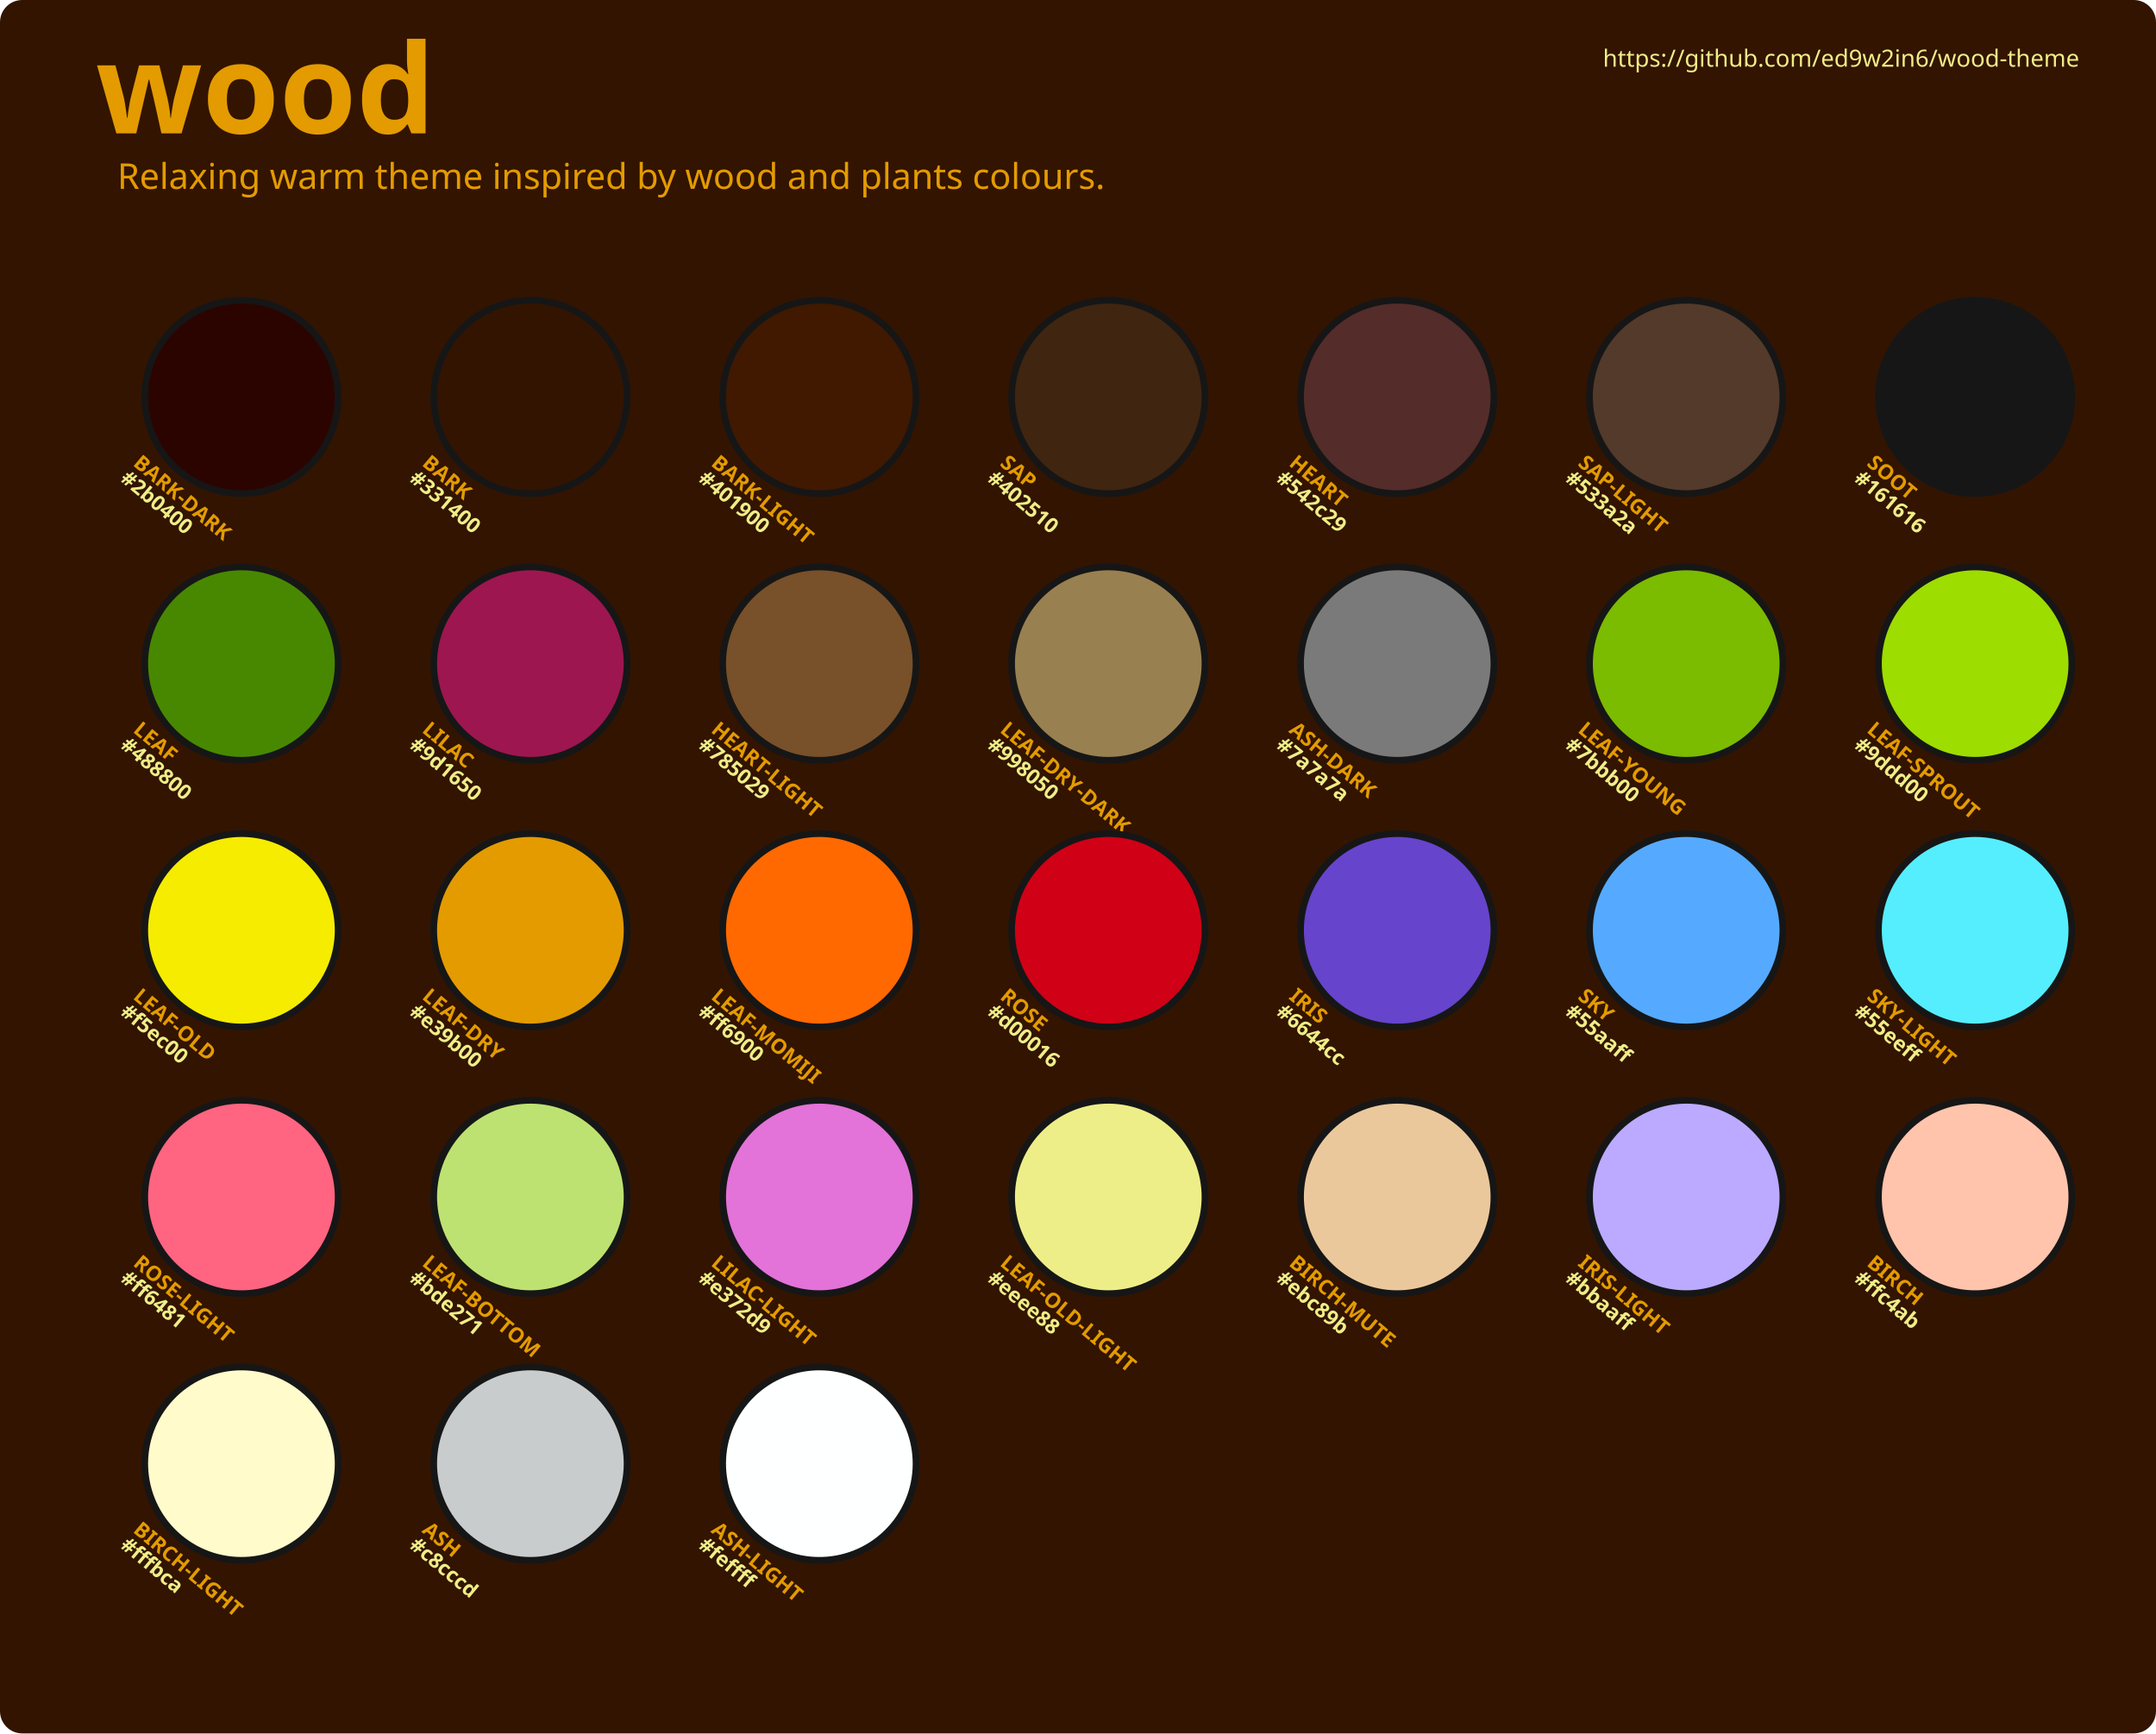
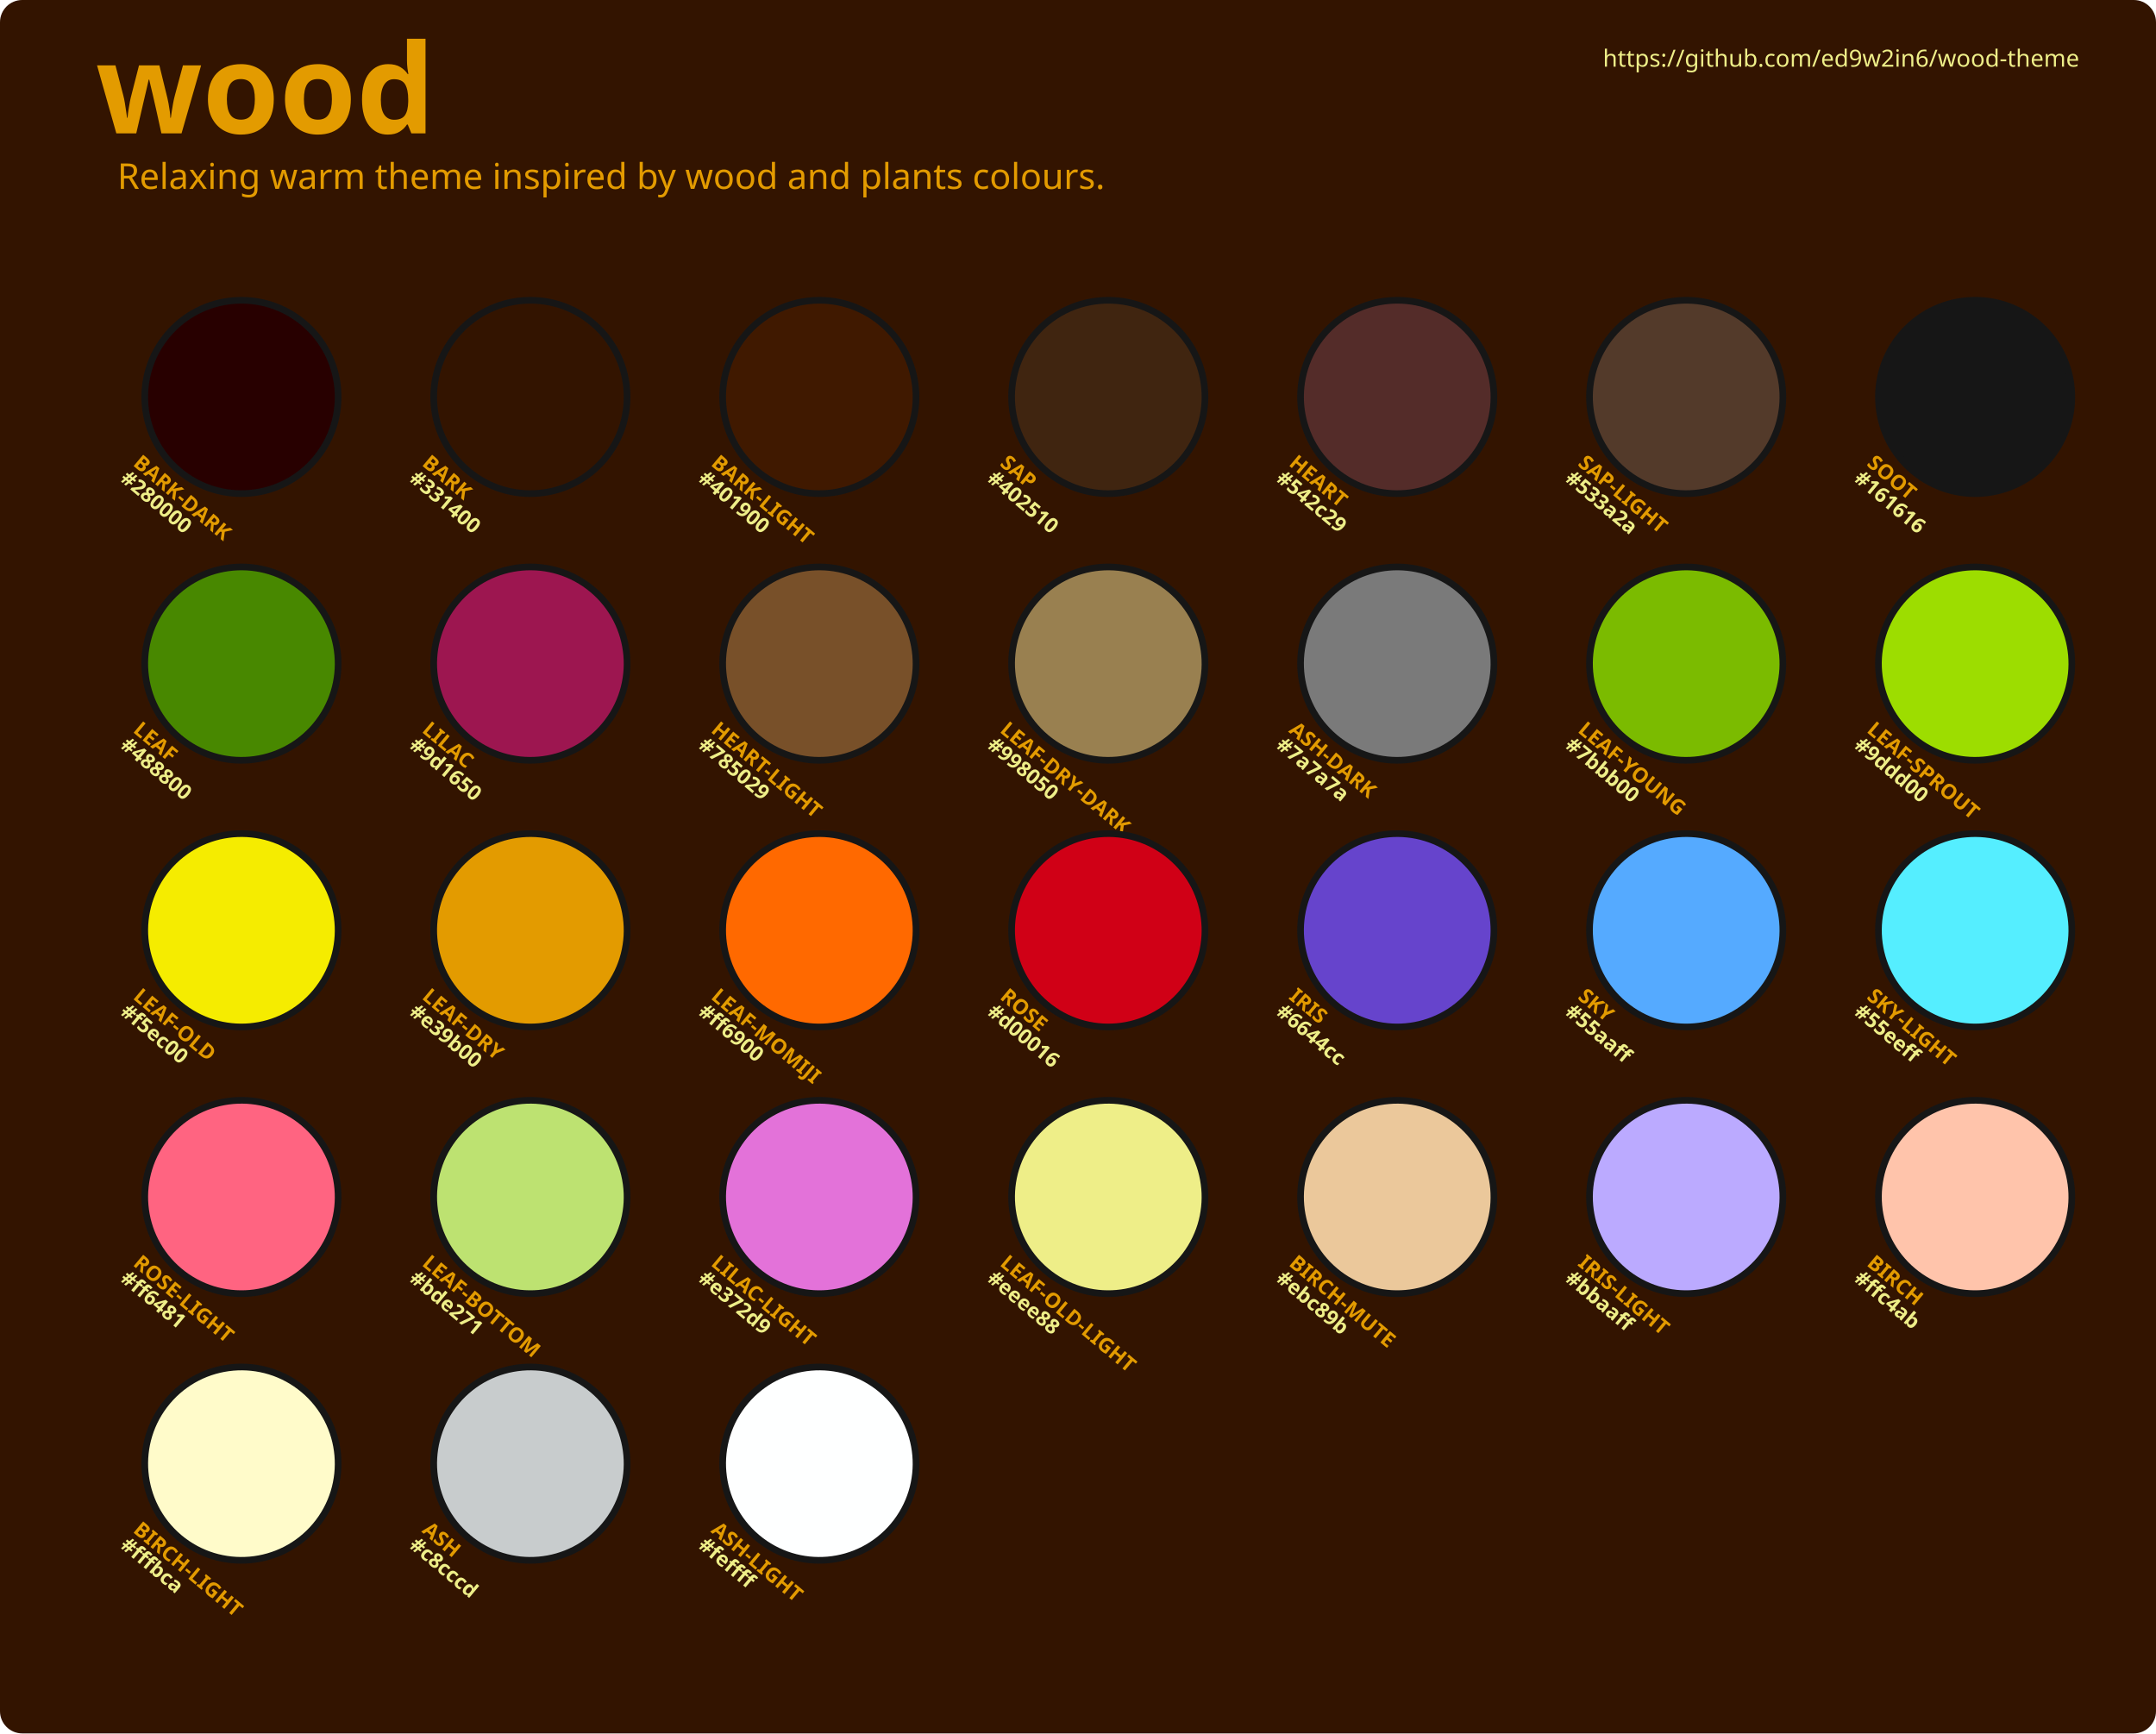
<svg xmlns="http://www.w3.org/2000/svg" xmlns:xlink="http://www.w3.org/1999/xlink" width="970px" height="780px" version="1.1">
  <style>
    text {
    font-family: "Source Sans Pro";
    fill: #e39b00;
    }
  </style>
  <rect x="0" y="0" rx="10" width="970px" height="780px" id="background-panel" fill="#331400" />
  <g transform="translate(14,10)">
    <a xlink:href="https://github.com/ed9w2in6/wood-theme">
      <text style="font-size:42pt;" font-weight="bold" x="3%" y="50" id="theme-name">wood</text>
      <text style="font-size:12pt;" x="4%" y="75" id="theme-description">Relaxing warm theme inspired by wood and plants colours.</text>
      <text style="font-size:8pt;fill: #eeee88" text-anchor="end" x="95%" y="20" id="theme-url">https://github.com/ed9w2in6/wood-theme</text>
    </a>
  </g>
  <g transform="translate(70,-40)">
    <g transform="translate(30,120),rotate(40)">
      <ellipse cx="70" cy="70" rx="45" ry="45" id="background-color" fill="#161616" />
-       <ellipse cx="70" cy="70" rx="42" ry="42" id="color" fill="#2b0400" />
+       <ellipse cx="70" cy="70" rx="42" ry="42" id="color" fill="#280000" />
      <text style="font-size:7pt" font-weight="bold" x="52" y="125" id="color-name">BARK-DARK</text>
-       <text style="font-size:7pt; fill:#eeee88;" font-weight="bold" x="52" y="134" id="color">#2b0400</text>
+       <text style="font-size:7pt; fill:#eeee88;" font-weight="bold" x="52" y="134" id="color">#280000</text>
      <rect x="0" y="0" width="130px" height="120px" class="debug-rect" fill-opacity="0.0" stroke-width="0.0mm" stroke="#FF8000" />
    </g>
    <g transform="translate(160,120),rotate(40)">
      <ellipse cx="70" cy="70" rx="45" ry="45" id="background-color" fill="#161616" />
      <ellipse cx="70" cy="70" rx="42" ry="42" id="color" fill="#331400" />
      <text style="font-size:7pt" font-weight="bold" x="52" y="125" id="color-name">BARK</text>
      <text style="font-size:7pt; fill:#eeee88;" font-weight="bold" x="52" y="134" id="color">#331400</text>
      <rect x="0" y="0" width="130px" height="120px" class="debug-rect" fill-opacity="0.0" stroke-width="0.0mm" stroke="#FF8000" />
    </g>
    <g transform="translate(290,120),rotate(40)">
      <ellipse cx="70" cy="70" rx="45" ry="45" id="background-color" fill="#161616" />
      <ellipse cx="70" cy="70" rx="42" ry="42" id="color" fill="#401900" />
      <text style="font-size:7pt" font-weight="bold" x="52" y="125" id="color-name">BARK-LIGHT</text>
      <text style="font-size:7pt; fill:#eeee88;" font-weight="bold" x="52" y="134" id="color">#401900</text>
      <rect x="0" y="0" width="130px" height="120px" class="debug-rect" fill-opacity="0.0" stroke-width="0.0mm" stroke="#FF8000" />
    </g>
    <g transform="translate(420,120),rotate(40)">
      <ellipse cx="70" cy="70" rx="45" ry="45" id="background-color" fill="#161616" />
      <ellipse cx="70" cy="70" rx="42" ry="42" id="color" fill="#402510" />
      <text style="font-size:7pt" font-weight="bold" x="52" y="125" id="color-name">SAP</text>
      <text style="font-size:7pt; fill:#eeee88;" font-weight="bold" x="52" y="134" id="color">#402510</text>
      <rect x="0" y="0" width="130px" height="120px" class="debug-rect" fill-opacity="0.0" stroke-width="0.0mm" stroke="#FF8000" />
    </g>
    <g transform="translate(550,120),rotate(40)">
      <ellipse cx="70" cy="70" rx="45" ry="45" id="background-color" fill="#161616" />
      <ellipse cx="70" cy="70" rx="42" ry="42" id="color" fill="#542c29" />
      <text style="font-size:7pt" font-weight="bold" x="52" y="125" id="color-name">HEART</text>
      <text style="font-size:7pt; fill:#eeee88;" font-weight="bold" x="52" y="134" id="color">#542c29</text>
      <rect x="0" y="0" width="130px" height="120px" class="debug-rect" fill-opacity="0.0" stroke-width="0.0mm" stroke="#FF8000" />
    </g>
    <g transform="translate(680,120),rotate(40)">
      <ellipse cx="70" cy="70" rx="45" ry="45" id="background-color" fill="#161616" />
      <ellipse cx="70" cy="70" rx="42" ry="42" id="color" fill="#533a2a" />
      <text style="font-size:7pt" font-weight="bold" x="52" y="125" id="color-name">SAP-LIGHT</text>
      <text style="font-size:7pt; fill:#eeee88;" font-weight="bold" x="52" y="134" id="color">#533a2a</text>
      <rect x="0" y="0" width="130px" height="120px" class="debug-rect" fill-opacity="0.0" stroke-width="0.0mm" stroke="#FF8000" />
    </g>
    <g transform="translate(810,120),rotate(40)">
      <ellipse cx="70" cy="70" rx="45" ry="45" id="background-color" fill="#161616" />
      <ellipse cx="70" cy="70" rx="42" ry="42" id="color" fill="#161616" />
      <text style="font-size:7pt" font-weight="bold" x="52" y="125" id="color-name">SOOT</text>
      <text style="font-size:7pt; fill:#eeee88;" font-weight="bold" x="52" y="134" id="color">#161616</text>
      <rect x="0" y="0" width="130px" height="120px" class="debug-rect" fill-opacity="0.0" stroke-width="0.0mm" stroke="#FF8000" />
    </g>
    <g transform="translate(30,240),rotate(40)">
      <ellipse cx="70" cy="70" rx="45" ry="45" id="background-color" fill="#161616" />
      <ellipse cx="70" cy="70" rx="42" ry="42" id="color" fill="#488800" />
      <text style="font-size:7pt" font-weight="bold" x="52" y="125" id="color-name">LEAF</text>
      <text style="font-size:7pt; fill:#eeee88;" font-weight="bold" x="52" y="134" id="color">#488800</text>
      <rect x="0" y="0" width="130px" height="120px" class="debug-rect" fill-opacity="0.0" stroke-width="0.0mm" stroke="#FF8000" />
    </g>
    <g transform="translate(160,240),rotate(40)">
      <ellipse cx="70" cy="70" rx="45" ry="45" id="background-color" fill="#161616" />
      <ellipse cx="70" cy="70" rx="42" ry="42" id="color" fill="#9d1650" />
      <text style="font-size:7pt" font-weight="bold" x="52" y="125" id="color-name">LILAC</text>
      <text style="font-size:7pt; fill:#eeee88;" font-weight="bold" x="52" y="134" id="color">#9d1650</text>
      <rect x="0" y="0" width="130px" height="120px" class="debug-rect" fill-opacity="0.0" stroke-width="0.0mm" stroke="#FF8000" />
    </g>
    <g transform="translate(290,240),rotate(40)">
      <ellipse cx="70" cy="70" rx="45" ry="45" id="background-color" fill="#161616" />
      <ellipse cx="70" cy="70" rx="42" ry="42" id="color" fill="#785029" />
      <text style="font-size:7pt" font-weight="bold" x="52" y="125" id="color-name">HEART-LIGHT</text>
      <text style="font-size:7pt; fill:#eeee88;" font-weight="bold" x="52" y="134" id="color">#785029</text>
      <rect x="0" y="0" width="130px" height="120px" class="debug-rect" fill-opacity="0.0" stroke-width="0.0mm" stroke="#FF8000" />
    </g>
    <g transform="translate(420,240),rotate(40)">
      <ellipse cx="70" cy="70" rx="45" ry="45" id="background-color" fill="#161616" />
      <ellipse cx="70" cy="70" rx="42" ry="42" id="color" fill="#998050" />
      <text style="font-size:7pt" font-weight="bold" x="52" y="125" id="color-name">LEAF-DRY-DARK</text>
      <text style="font-size:7pt; fill:#eeee88;" font-weight="bold" x="52" y="134" id="color">#998050</text>
      <rect x="0" y="0" width="130px" height="120px" class="debug-rect" fill-opacity="0.0" stroke-width="0.0mm" stroke="#FF8000" />
    </g>
    <g transform="translate(550,240),rotate(40)">
      <ellipse cx="70" cy="70" rx="45" ry="45" id="background-color" fill="#161616" />
      <ellipse cx="70" cy="70" rx="42" ry="42" id="color" fill="#7a7a7a" />
      <text style="font-size:7pt" font-weight="bold" x="52" y="125" id="color-name">ASH-DARK</text>
      <text style="font-size:7pt; fill:#eeee88;" font-weight="bold" x="52" y="134" id="color">#7a7a7a</text>
      <rect x="0" y="0" width="130px" height="120px" class="debug-rect" fill-opacity="0.0" stroke-width="0.0mm" stroke="#FF8000" />
    </g>
    <g transform="translate(680,240),rotate(40)">
      <ellipse cx="70" cy="70" rx="45" ry="45" id="background-color" fill="#161616" />
      <ellipse cx="70" cy="70" rx="42" ry="42" id="color" fill="#7bbb00" />
      <text style="font-size:7pt" font-weight="bold" x="52" y="125" id="color-name">LEAF-YOUNG</text>
      <text style="font-size:7pt; fill:#eeee88;" font-weight="bold" x="52" y="134" id="color">#7bbb00</text>
      <rect x="0" y="0" width="130px" height="120px" class="debug-rect" fill-opacity="0.0" stroke-width="0.0mm" stroke="#FF8000" />
    </g>
    <g transform="translate(810,240),rotate(40)">
      <ellipse cx="70" cy="70" rx="45" ry="45" id="background-color" fill="#161616" />
      <ellipse cx="70" cy="70" rx="42" ry="42" id="color" fill="#9ddd00" />
      <text style="font-size:7pt" font-weight="bold" x="52" y="125" id="color-name">LEAF-SPROUT</text>
      <text style="font-size:7pt; fill:#eeee88;" font-weight="bold" x="52" y="134" id="color">#9ddd00</text>
      <rect x="0" y="0" width="130px" height="120px" class="debug-rect" fill-opacity="0.0" stroke-width="0.0mm" stroke="#FF8000" />
    </g>
    <g transform="translate(30,360),rotate(40)">
      <ellipse cx="70" cy="70" rx="45" ry="45" id="background-color" fill="#161616" />
      <ellipse cx="70" cy="70" rx="42" ry="42" id="color" fill="#f5ec00" />
      <text style="font-size:7pt" font-weight="bold" x="52" y="125" id="color-name">LEAF-OLD</text>
      <text style="font-size:7pt; fill:#eeee88;" font-weight="bold" x="52" y="134" id="color">#f5ec00</text>
      <rect x="0" y="0" width="130px" height="120px" class="debug-rect" fill-opacity="0.0" stroke-width="0.0mm" stroke="#FF8000" />
    </g>
    <g transform="translate(160,360),rotate(40)">
      <ellipse cx="70" cy="70" rx="45" ry="45" id="background-color" fill="#161616" />
      <ellipse cx="70" cy="70" rx="42" ry="42" id="color" fill="#e39b00" />
      <text style="font-size:7pt" font-weight="bold" x="52" y="125" id="color-name">LEAF-DRY</text>
      <text style="font-size:7pt; fill:#eeee88;" font-weight="bold" x="52" y="134" id="color">#e39b00</text>
      <rect x="0" y="0" width="130px" height="120px" class="debug-rect" fill-opacity="0.0" stroke-width="0.0mm" stroke="#FF8000" />
    </g>
    <g transform="translate(290,360),rotate(40)">
      <ellipse cx="70" cy="70" rx="45" ry="45" id="background-color" fill="#161616" />
      <ellipse cx="70" cy="70" rx="42" ry="42" id="color" fill="#ff6900" />
      <text style="font-size:7pt" font-weight="bold" x="52" y="125" id="color-name">LEAF-MOMIJI</text>
      <text style="font-size:7pt; fill:#eeee88;" font-weight="bold" x="52" y="134" id="color">#ff6900</text>
      <rect x="0" y="0" width="130px" height="120px" class="debug-rect" fill-opacity="0.0" stroke-width="0.0mm" stroke="#FF8000" />
    </g>
    <g transform="translate(420,360),rotate(40)">
      <ellipse cx="70" cy="70" rx="45" ry="45" id="background-color" fill="#161616" />
      <ellipse cx="70" cy="70" rx="42" ry="42" id="color" fill="#d00016" />
      <text style="font-size:7pt" font-weight="bold" x="52" y="125" id="color-name">ROSE</text>
      <text style="font-size:7pt; fill:#eeee88;" font-weight="bold" x="52" y="134" id="color">#d00016</text>
      <rect x="0" y="0" width="130px" height="120px" class="debug-rect" fill-opacity="0.0" stroke-width="0.0mm" stroke="#FF8000" />
    </g>
    <g transform="translate(550,360),rotate(40)">
      <ellipse cx="70" cy="70" rx="45" ry="45" id="background-color" fill="#161616" />
      <ellipse cx="70" cy="70" rx="42" ry="42" id="color" fill="#6644cc" />
      <text style="font-size:7pt" font-weight="bold" x="52" y="125" id="color-name">IRIS</text>
      <text style="font-size:7pt; fill:#eeee88;" font-weight="bold" x="52" y="134" id="color">#6644cc</text>
      <rect x="0" y="0" width="130px" height="120px" class="debug-rect" fill-opacity="0.0" stroke-width="0.0mm" stroke="#FF8000" />
    </g>
    <g transform="translate(680,360),rotate(40)">
      <ellipse cx="70" cy="70" rx="45" ry="45" id="background-color" fill="#161616" />
      <ellipse cx="70" cy="70" rx="42" ry="42" id="color" fill="#55aaff" />
      <text style="font-size:7pt" font-weight="bold" x="52" y="125" id="color-name">SKY</text>
      <text style="font-size:7pt; fill:#eeee88;" font-weight="bold" x="52" y="134" id="color">#55aaff</text>
      <rect x="0" y="0" width="130px" height="120px" class="debug-rect" fill-opacity="0.0" stroke-width="0.0mm" stroke="#FF8000" />
    </g>
    <g transform="translate(810,360),rotate(40)">
      <ellipse cx="70" cy="70" rx="45" ry="45" id="background-color" fill="#161616" />
      <ellipse cx="70" cy="70" rx="42" ry="42" id="color" fill="#55eeff" />
      <text style="font-size:7pt" font-weight="bold" x="52" y="125" id="color-name">SKY-LIGHT</text>
      <text style="font-size:7pt; fill:#eeee88;" font-weight="bold" x="52" y="134" id="color">#55eeff</text>
      <rect x="0" y="0" width="130px" height="120px" class="debug-rect" fill-opacity="0.0" stroke-width="0.0mm" stroke="#FF8000" />
    </g>
    <g transform="translate(30,480),rotate(40)">
      <ellipse cx="70" cy="70" rx="45" ry="45" id="background-color" fill="#161616" />
      <ellipse cx="70" cy="70" rx="42" ry="42" id="color" fill="#ff6481" />
      <text style="font-size:7pt" font-weight="bold" x="52" y="125" id="color-name">ROSE-LIGHT</text>
      <text style="font-size:7pt; fill:#eeee88;" font-weight="bold" x="52" y="134" id="color">#ff6481</text>
      <rect x="0" y="0" width="130px" height="120px" class="debug-rect" fill-opacity="0.0" stroke-width="0.0mm" stroke="#FF8000" />
    </g>
    <g transform="translate(160,480),rotate(40)">
      <ellipse cx="70" cy="70" rx="45" ry="45" id="background-color" fill="#161616" />
      <ellipse cx="70" cy="70" rx="42" ry="42" id="color" fill="#bde271" />
      <text style="font-size:7pt" font-weight="bold" x="52" y="125" id="color-name">LEAF-BOTTOM</text>
      <text style="font-size:7pt; fill:#eeee88;" font-weight="bold" x="52" y="134" id="color">#bde271</text>
      <rect x="0" y="0" width="130px" height="120px" class="debug-rect" fill-opacity="0.0" stroke-width="0.0mm" stroke="#FF8000" />
    </g>
    <g transform="translate(290,480),rotate(40)">
      <ellipse cx="70" cy="70" rx="45" ry="45" id="background-color" fill="#161616" />
      <ellipse cx="70" cy="70" rx="42" ry="42" id="color" fill="#e372d9" />
      <text style="font-size:7pt" font-weight="bold" x="52" y="125" id="color-name">LILAC-LIGHT</text>
      <text style="font-size:7pt; fill:#eeee88;" font-weight="bold" x="52" y="134" id="color">#e372d9</text>
      <rect x="0" y="0" width="130px" height="120px" class="debug-rect" fill-opacity="0.0" stroke-width="0.0mm" stroke="#FF8000" />
    </g>
    <g transform="translate(420,480),rotate(40)">
      <ellipse cx="70" cy="70" rx="45" ry="45" id="background-color" fill="#161616" />
      <ellipse cx="70" cy="70" rx="42" ry="42" id="color" fill="#eeee88" />
      <text style="font-size:7pt" font-weight="bold" x="52" y="125" id="color-name">LEAF-OLD-LIGHT</text>
      <text style="font-size:7pt; fill:#eeee88;" font-weight="bold" x="52" y="134" id="color">#eeee88</text>
      <rect x="0" y="0" width="130px" height="120px" class="debug-rect" fill-opacity="0.0" stroke-width="0.0mm" stroke="#FF8000" />
    </g>
    <g transform="translate(550,480),rotate(40)">
      <ellipse cx="70" cy="70" rx="45" ry="45" id="background-color" fill="#161616" />
      <ellipse cx="70" cy="70" rx="42" ry="42" id="color" fill="#ebc89b" />
      <text style="font-size:7pt" font-weight="bold" x="52" y="125" id="color-name">BIRCH-MUTE</text>
      <text style="font-size:7pt; fill:#eeee88;" font-weight="bold" x="52" y="134" id="color">#ebc89b</text>
      <rect x="0" y="0" width="130px" height="120px" class="debug-rect" fill-opacity="0.0" stroke-width="0.0mm" stroke="#FF8000" />
    </g>
    <g transform="translate(680,480),rotate(40)">
      <ellipse cx="70" cy="70" rx="45" ry="45" id="background-color" fill="#161616" />
      <ellipse cx="70" cy="70" rx="42" ry="42" id="color" fill="#bbaaff" />
      <text style="font-size:7pt" font-weight="bold" x="52" y="125" id="color-name">IRIS-LIGHT</text>
      <text style="font-size:7pt; fill:#eeee88;" font-weight="bold" x="52" y="134" id="color">#bbaaff</text>
      <rect x="0" y="0" width="130px" height="120px" class="debug-rect" fill-opacity="0.0" stroke-width="0.0mm" stroke="#FF8000" />
    </g>
    <g transform="translate(810,480),rotate(40)">
      <ellipse cx="70" cy="70" rx="45" ry="45" id="background-color" fill="#161616" />
      <ellipse cx="70" cy="70" rx="42" ry="42" id="color" fill="#ffc4ab" />
      <text style="font-size:7pt" font-weight="bold" x="52" y="125" id="color-name">BIRCH</text>
      <text style="font-size:7pt; fill:#eeee88;" font-weight="bold" x="52" y="134" id="color">#ffc4ab</text>
      <rect x="0" y="0" width="130px" height="120px" class="debug-rect" fill-opacity="0.0" stroke-width="0.0mm" stroke="#FF8000" />
    </g>
    <g transform="translate(30,600),rotate(40)">
      <ellipse cx="70" cy="70" rx="45" ry="45" id="background-color" fill="#161616" />
      <ellipse cx="70" cy="70" rx="42" ry="42" id="color" fill="#fffbca" />
      <text style="font-size:7pt" font-weight="bold" x="52" y="125" id="color-name">BIRCH-LIGHT</text>
      <text style="font-size:7pt; fill:#eeee88;" font-weight="bold" x="52" y="134" id="color">#fffbca</text>
      <rect x="0" y="0" width="130px" height="120px" class="debug-rect" fill-opacity="0.0" stroke-width="0.0mm" stroke="#FF8000" />
    </g>
    <g transform="translate(160,600),rotate(40)">
      <ellipse cx="70" cy="70" rx="45" ry="45" id="background-color" fill="#161616" />
      <ellipse cx="70" cy="70" rx="42" ry="42" id="color" fill="#c8cccd" />
      <text style="font-size:7pt" font-weight="bold" x="52" y="125" id="color-name">ASH</text>
      <text style="font-size:7pt; fill:#eeee88;" font-weight="bold" x="52" y="134" id="color">#c8cccd</text>
      <rect x="0" y="0" width="130px" height="120px" class="debug-rect" fill-opacity="0.0" stroke-width="0.0mm" stroke="#FF8000" />
    </g>
    <g transform="translate(290,600),rotate(40)">
      <ellipse cx="70" cy="70" rx="45" ry="45" id="background-color" fill="#161616" />
      <ellipse cx="70" cy="70" rx="42" ry="42" id="color" fill="#feffff" />
      <text style="font-size:7pt" font-weight="bold" x="52" y="125" id="color-name">ASH-LIGHT</text>
      <text style="font-size:7pt; fill:#eeee88;" font-weight="bold" x="52" y="134" id="color">#feffff</text>
      <rect x="0" y="0" width="130px" height="120px" class="debug-rect" fill-opacity="0.0" stroke-width="0.0mm" stroke="#FF8000" />
    </g>
  </g>
</svg>
